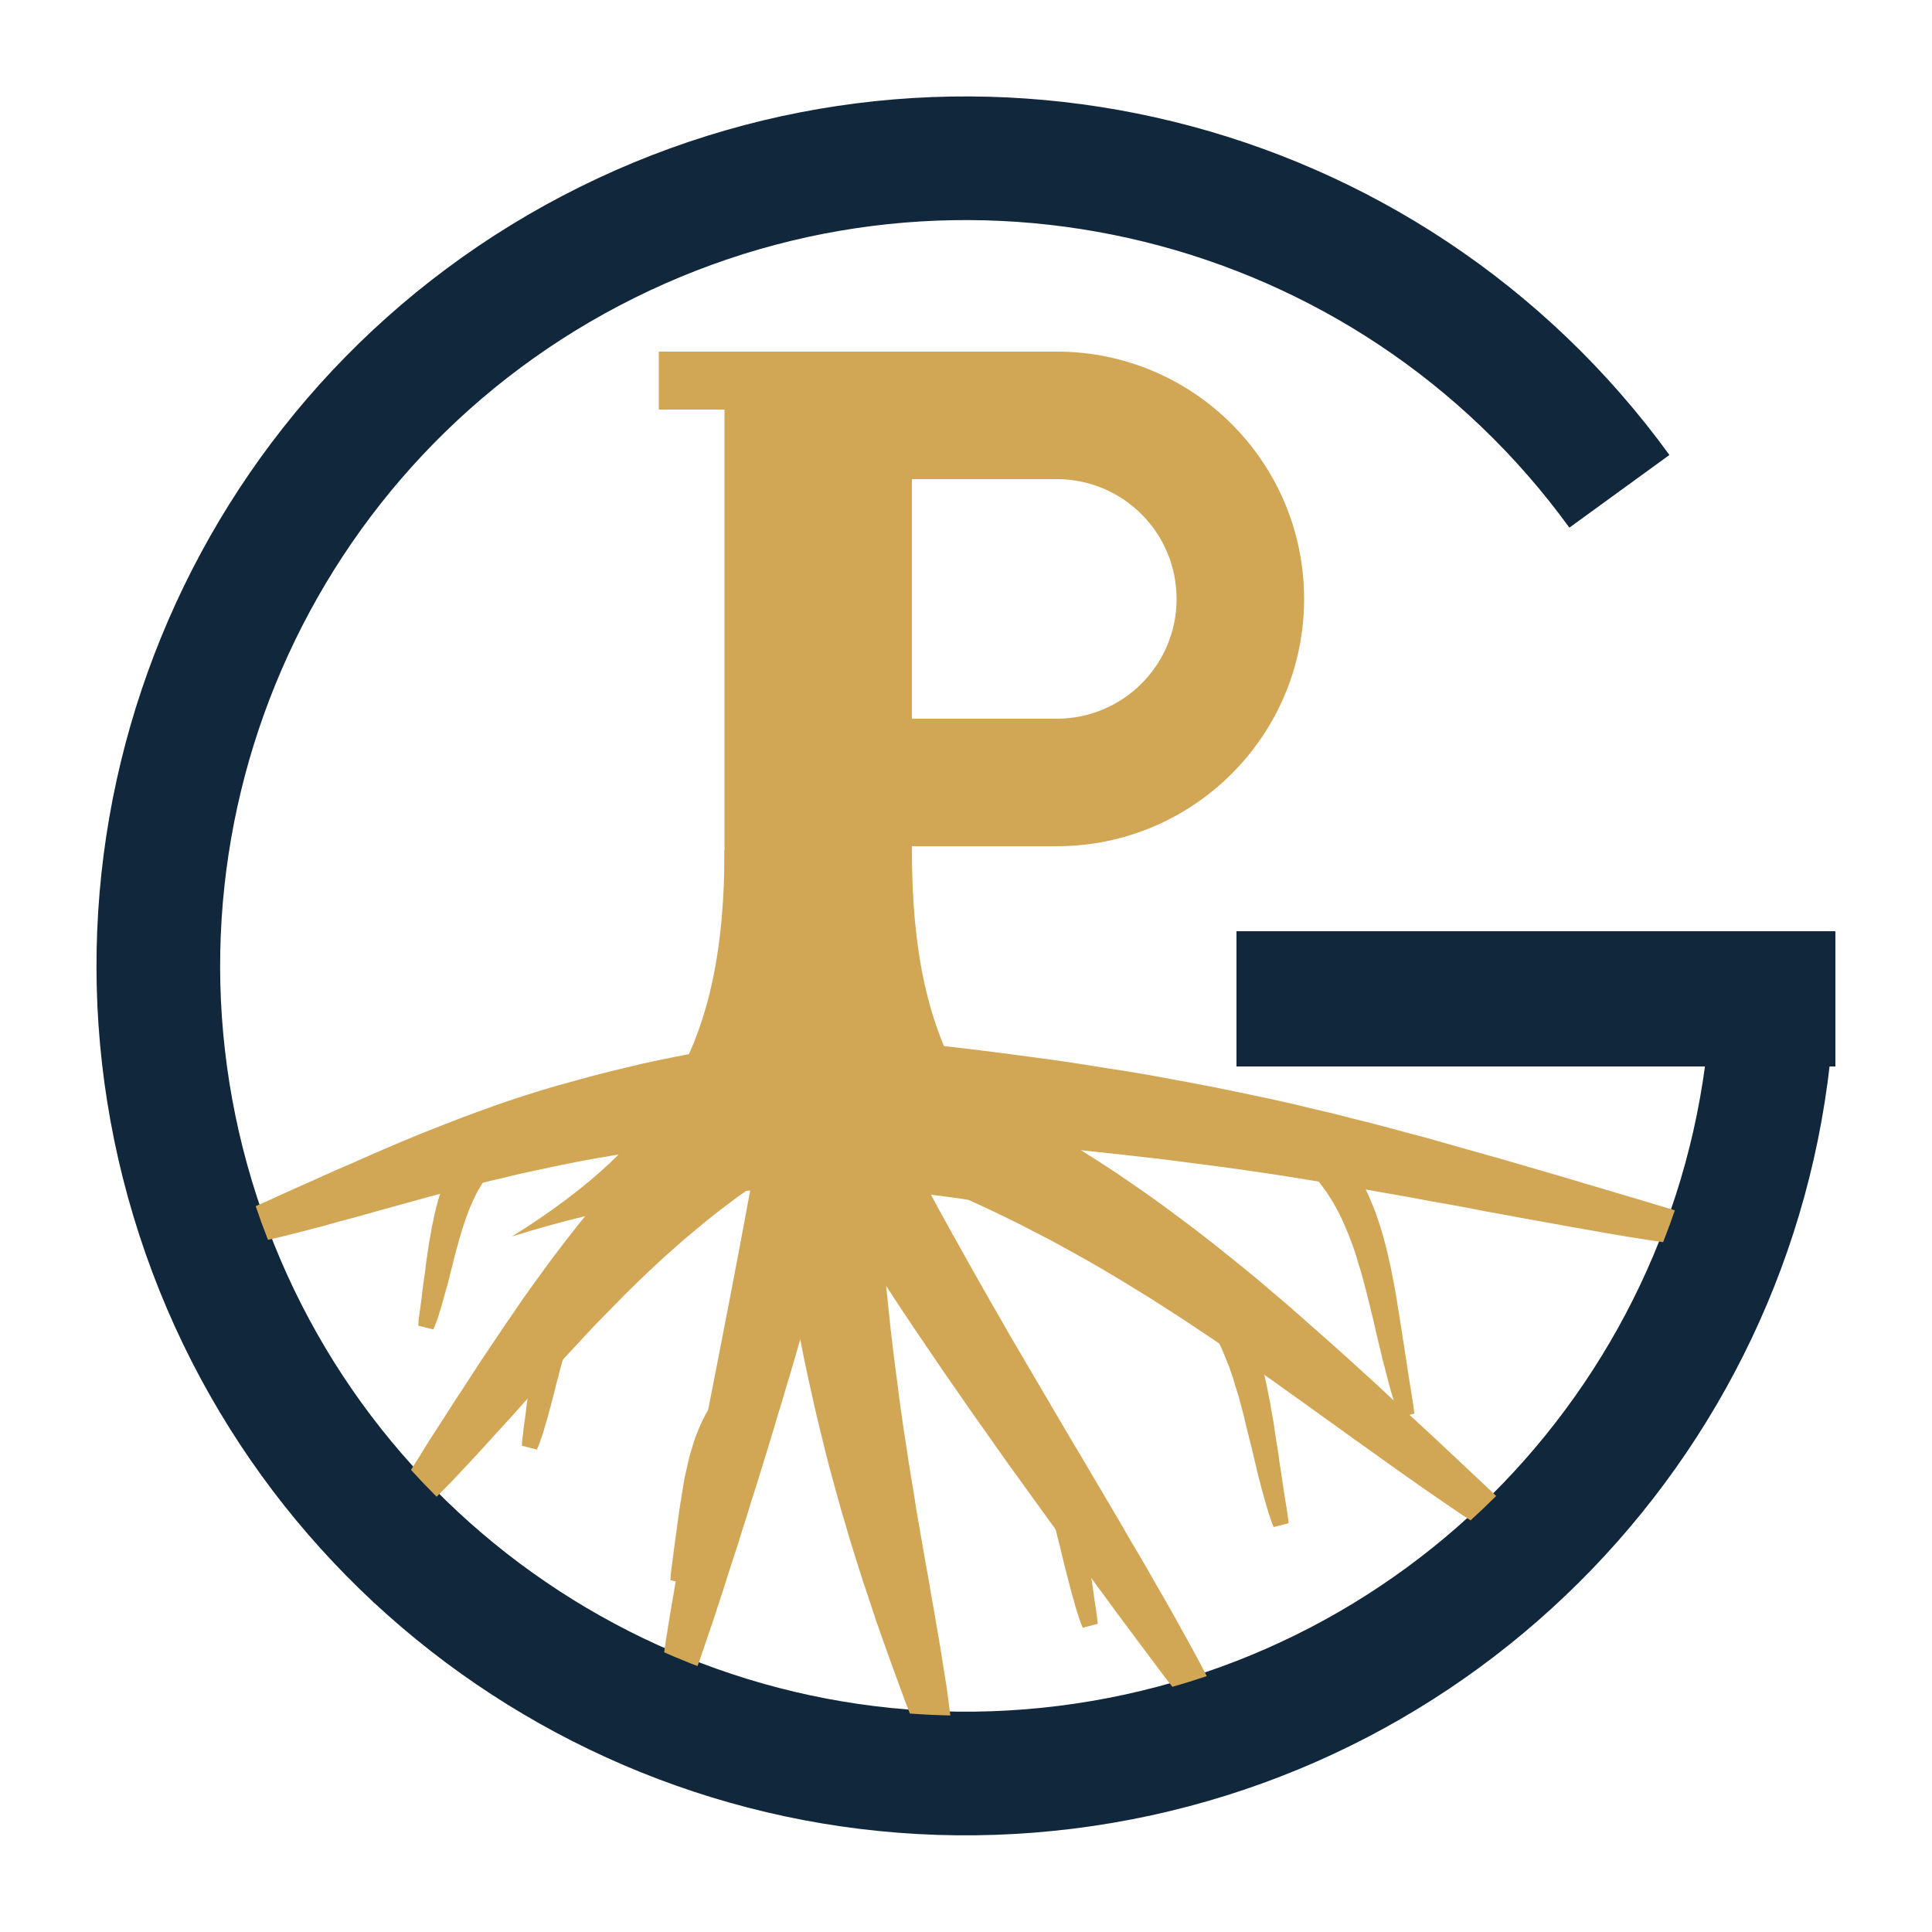
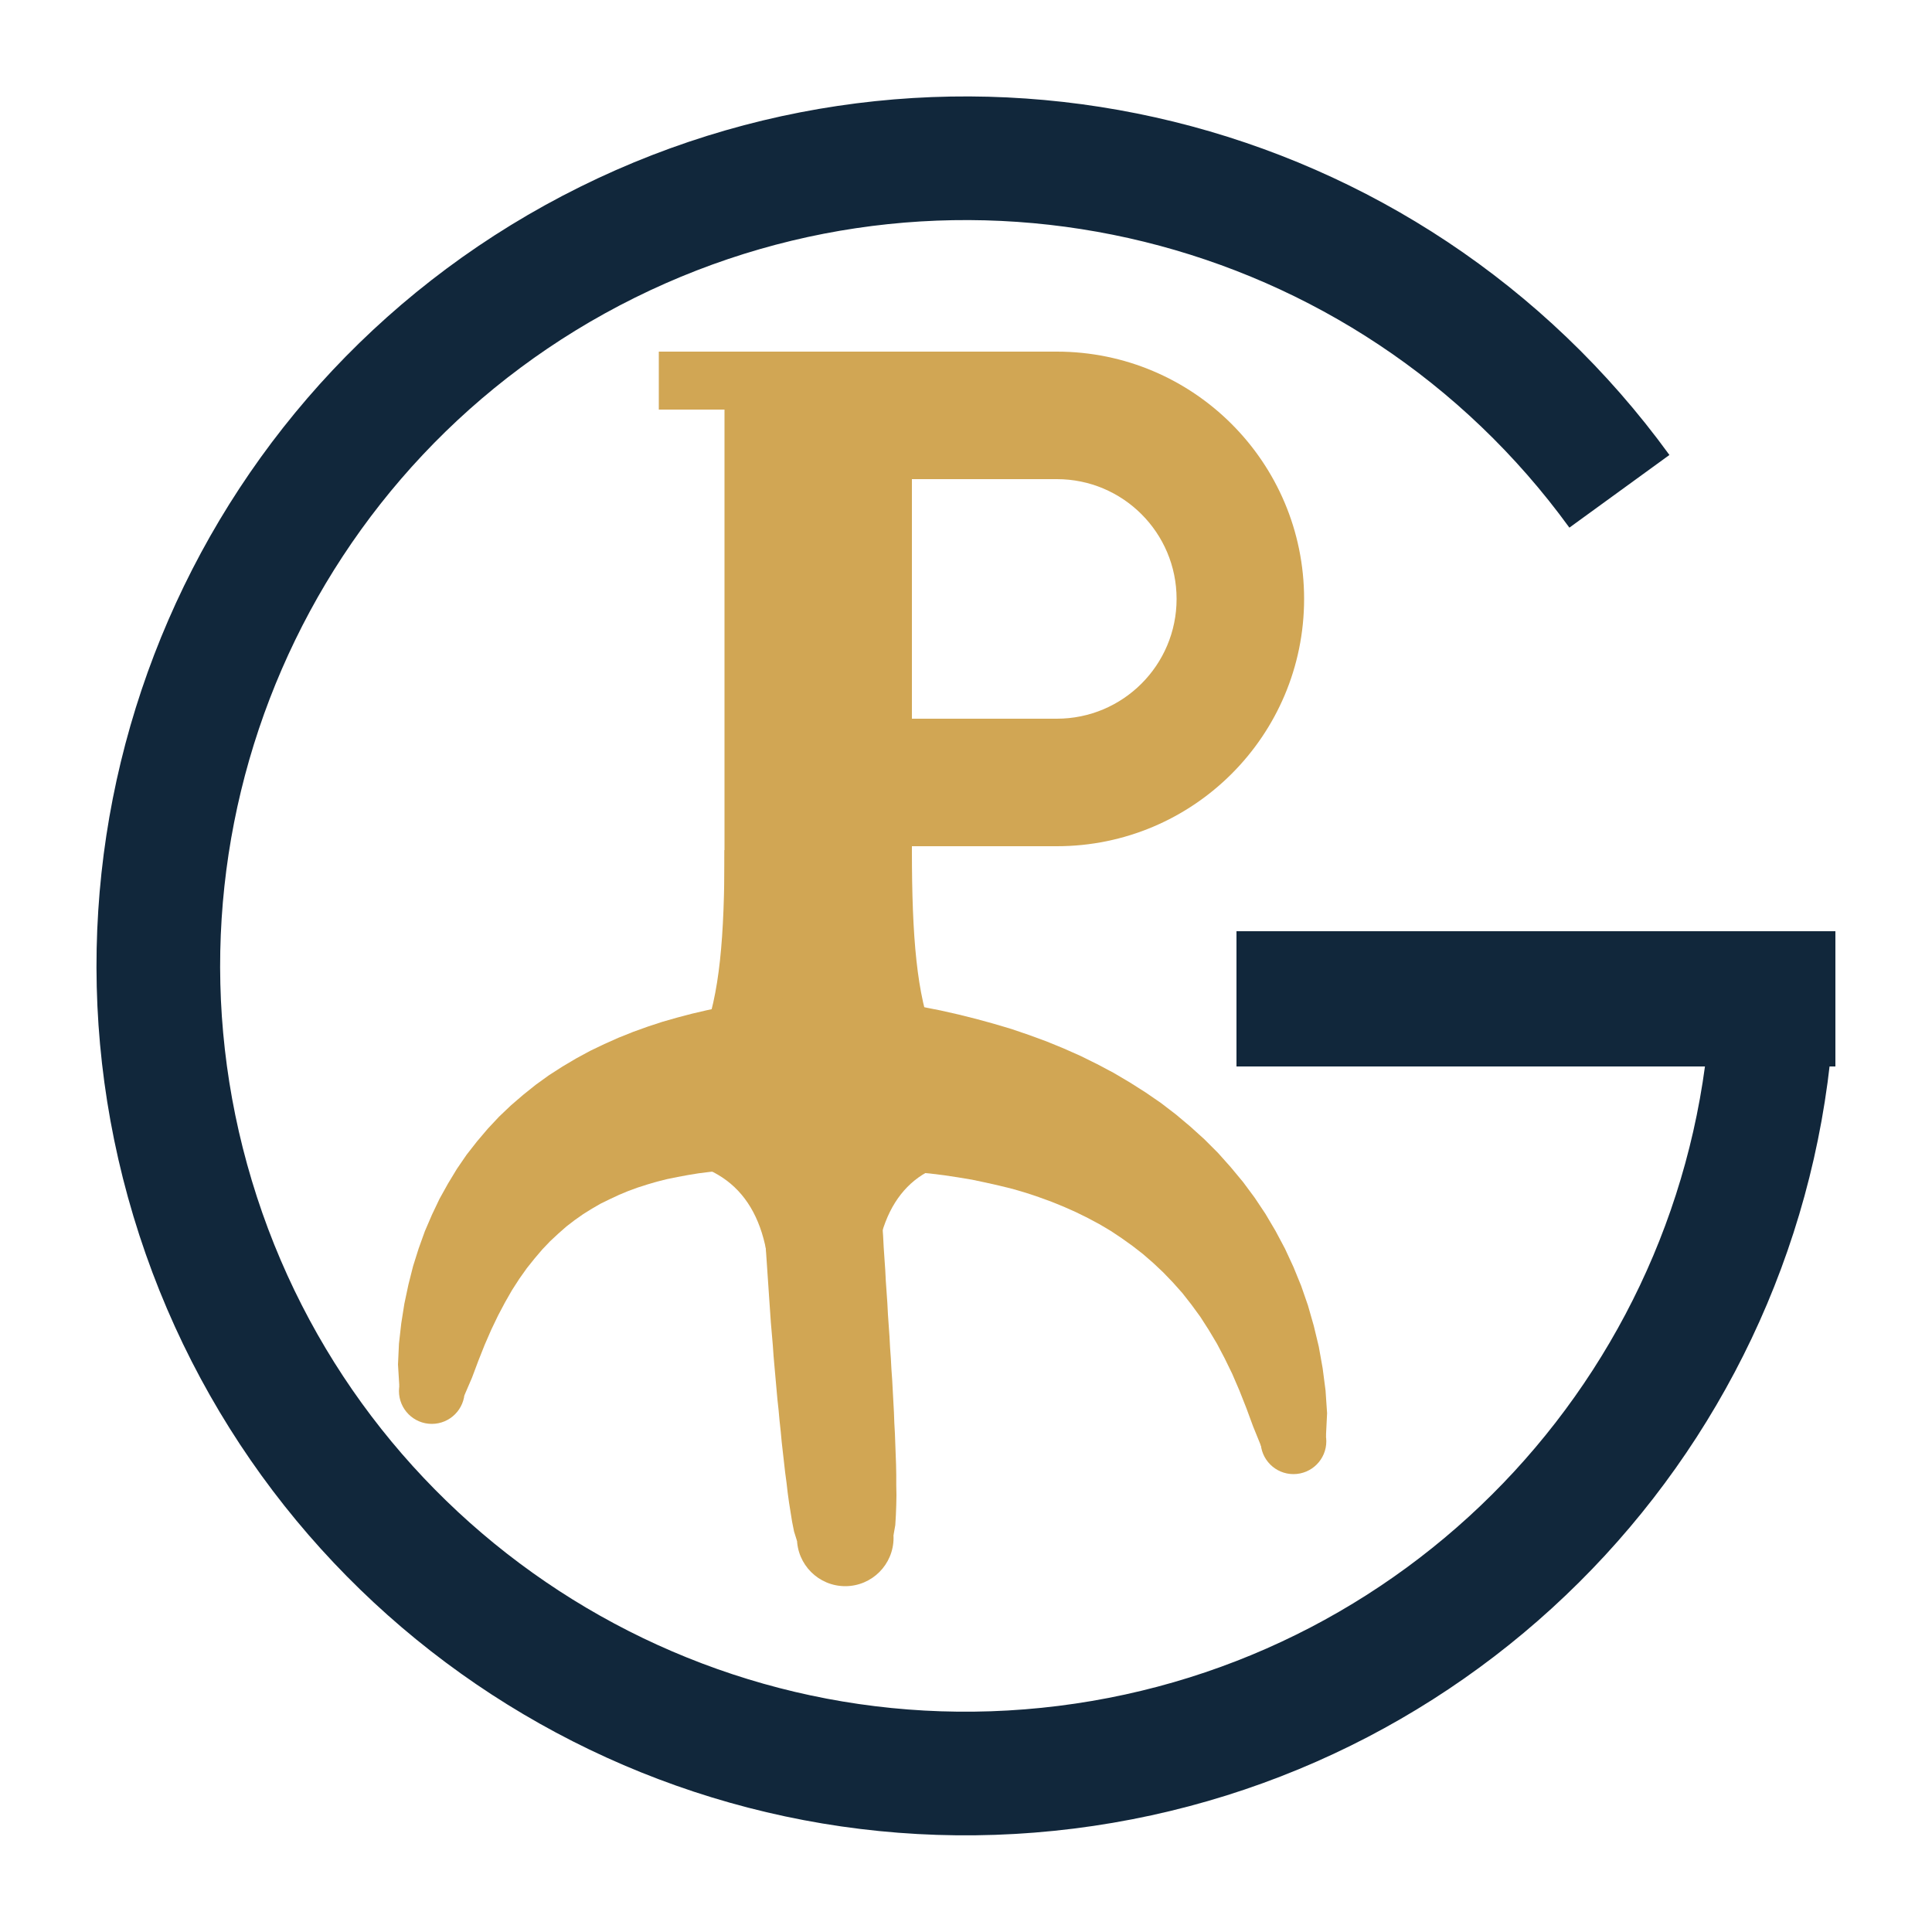
<svg xmlns="http://www.w3.org/2000/svg" viewBox="0 0 1000 1000">
  <defs>
    <clipPath id="ina">
      <circle cx="500" cy="500" r="388.0" />
    </clipPath>
  </defs>
  <g transform="translate(0,0) scale(1.0)">
    <path d="M838.2,254.3 A418,418 0 1 0 917.6,518.2" fill="none" stroke="#11273b" stroke-width="64" />
    <rect x="640" y="482" width="310.0" height="70" fill="#11273b" />
    <g fill="#d1a654">
      <path d="M341,182 H547 A128,128 0 0 1 547,438 H472 V530 H375 V212 H341 Z M472,248 H547 A62,62 0 0 1 547,372 H472 Z" fill-rule="evenodd" />
      <g clip-path="url(#ina)">
-         <path d="M375,440 C375,540 345,590 265,640 Q423.5,590 582,640 C502,590 472,540 472,440 Z" />
-         <path d="M420.8,535.1 L409.6,536.7 L398.7,538.3 L388.2,540.0 L378.1,541.7 L368.3,543.4 L358.8,545.2 L349.5,547.0 L340.6,548.8 L331.9,550.7 L323.5,552.7 L315.3,554.7 L307.4,556.7 L299.7,558.8 L292.1,560.9 L284.7,563.0 L277.5,565.2 L270.5,567.4 L263.6,569.7 L256.8,572.0 L250.2,574.4 L243.6,576.8 L237.2,579.2 L230.8,581.7 L224.4,584.2 L218.1,586.7 L211.8,589.3 L205.6,591.9 L199.3,594.6 L193.0,597.3 L186.7,600.1 L180.3,602.9 L173.8,605.7 L167.3,608.6 L160.7,611.6 L153.9,614.6 L147.0,617.7 L140.0,620.9 L132.8,624.1 L125.5,627.6 L118.1,631.5 L122.6,644.8 L130.9,643.5 L138.9,641.7 L146.6,639.9 L154.1,638.0 L161.5,636.1 L168.7,634.2 L175.7,632.2 L182.6,630.4 L189.4,628.5 L196.1,626.6 L202.7,624.8 L209.2,623.0 L215.7,621.2 L222.2,619.4 L228.6,617.7 L235.0,616.0 L241.4,614.4 L247.8,612.7 L254.2,611.1 L260.7,609.6 L267.3,608.0 L273.9,606.5 L280.7,605.1 L287.5,603.6 L294.5,602.2 L301.6,600.8 L308.9,599.5 L316.4,598.2 L324.1,596.9 L332.0,595.7 L340.1,594.4 L348.5,593.2 L357.1,592.1 L366.0,591.0 L375.2,589.9 L384.7,588.8 L394.6,587.8 L404.8,586.8 L415.3,585.8 L426.2,584.9Z" />
-         <path d="M249.2,584.2 L247.1,586.0 L245.1,588.0 L243.2,590.0 L241.4,592.0 L239.8,594.1 L238.2,596.3 L236.7,598.5 L235.3,600.7 L234.1,603.0 L232.9,605.3 L231.7,607.7 L230.7,610.0 L229.7,612.5 L228.8,614.9 L228.0,617.3 L227.2,619.8 L226.5,622.3 L225.8,624.9 L225.2,627.4 L224.6,630.0 L224.1,632.6 L223.5,635.2 L223.1,637.8 L222.6,640.5 L222.1,643.2 L221.7,645.9 L221.3,648.6 L220.9,651.4 L220.5,654.1 L220.2,656.9 L219.8,659.8 L219.4,662.6 L219.0,665.4 L218.6,668.3 L218.3,671.2 L217.9,674.2 L217.5,677.1 L217.1,680.1 L216.7,683.1 L216.5,686.2 L224.3,688.1 L225.5,685.2 L226.6,682.3 L227.5,679.3 L228.4,676.4 L229.2,673.5 L230.0,670.6 L230.8,667.8 L231.6,665.0 L232.3,662.2 L233.0,659.4 L233.7,656.7 L234.4,654.0 L235.0,651.4 L235.7,648.8 L236.4,646.2 L237.1,643.7 L237.8,641.2 L238.5,638.8 L239.2,636.4 L240.0,634.1 L240.7,631.8 L241.5,629.6 L242.3,627.5 L243.1,625.4 L244.0,623.3 L244.9,621.3 L245.8,619.4 L246.7,617.5 L247.7,615.7 L248.8,614.0 L249.8,612.3 L250.9,610.7 L252.1,609.2 L253.3,607.7 L254.6,606.2 L255.9,604.8 L257.2,603.5 L258.7,602.2 L260.1,601.0 L261.7,599.8Z" />
-         <path d="M409.1,534.8 L401.7,539.6 L394.5,544.4 L387.5,549.3 L380.7,554.3 L374.1,559.3 L367.7,564.4 L361.4,569.6 L355.3,574.8 L349.4,580.1 L343.6,585.4 L338.0,590.8 L332.6,596.3 L327.2,601.8 L322.0,607.4 L316.9,613.1 L311.9,618.8 L307.0,624.5 L302.2,630.3 L297.5,636.2 L292.8,642.2 L288.3,648.1 L283.7,654.2 L279.3,660.3 L274.8,666.5 L270.4,672.7 L266.1,679.0 L261.7,685.4 L257.4,691.8 L253.0,698.3 L248.6,704.9 L244.3,711.5 L239.9,718.3 L235.4,725.1 L231.0,732.0 L226.5,739.0 L221.9,746.1 L217.4,753.4 L212.8,760.7 L208.2,768.3 L203.9,776.3 L214.9,785.0 L221.7,779.0 L228.0,772.7 L234.1,766.5 L240.0,760.2 L245.8,754.0 L251.5,747.8 L257.0,741.7 L262.5,735.7 L267.9,729.7 L273.2,723.8 L278.4,718.0 L283.6,712.3 L288.7,706.7 L293.8,701.1 L298.9,695.6 L303.9,690.2 L308.9,684.9 L314.0,679.7 L319.0,674.6 L324.0,669.5 L329.0,664.6 L334.1,659.7 L339.2,654.9 L344.3,650.2 L349.5,645.6 L354.7,641.0 L360.0,636.6 L365.3,632.2 L370.7,627.9 L376.2,623.7 L381.8,619.5 L387.5,615.5 L393.3,611.4 L399.3,607.5 L405.3,603.6 L411.5,599.8 L417.9,596.1 L424.4,592.4 L431.1,588.7 L437.9,585.2Z" />
-         <path d="M302.2,648.0 L300.1,649.9 L298.1,651.8 L296.3,653.8 L294.5,655.8 L292.9,657.9 L291.3,660.0 L289.9,662.1 L288.5,664.4 L287.3,666.6 L286.1,668.9 L285.0,671.2 L284.0,673.5 L283.0,675.9 L282.1,678.3 L281.3,680.7 L280.6,683.1 L279.8,685.6 L279.2,688.1 L278.6,690.6 L278.0,693.1 L277.4,695.7 L276.9,698.3 L276.5,700.9 L276.0,703.5 L275.6,706.1 L275.2,708.8 L274.8,711.4 L274.4,714.2 L274.0,716.9 L273.6,719.6 L273.3,722.4 L272.9,725.2 L272.5,728.0 L272.2,730.8 L271.8,733.7 L271.4,736.5 L271.0,739.4 L270.7,742.4 L270.3,745.3 L270.1,748.3 L277.9,750.3 L279.1,747.4 L280.1,744.5 L281.1,741.7 L281.9,738.8 L282.8,735.9 L283.6,733.1 L284.3,730.3 L285.1,727.6 L285.8,724.8 L286.5,722.1 L287.2,719.4 L287.8,716.8 L288.5,714.2 L289.2,711.7 L289.8,709.1 L290.5,706.7 L291.2,704.2 L291.9,701.9 L292.6,699.5 L293.3,697.3 L294.1,695.0 L294.8,692.9 L295.6,690.7 L296.5,688.7 L297.3,686.7 L298.2,684.7 L299.1,682.8 L300.0,681.0 L301.0,679.3 L302.0,677.6 L303.0,675.9 L304.1,674.3 L305.3,672.8 L306.4,671.3 L307.7,669.9 L309.0,668.6 L310.3,667.3 L311.7,666.0 L313.1,664.8 L314.7,663.6Z" />
-         <path d="M399.0,555.0 L397.5,563.7 L396.1,572.3 L394.6,580.8 L393.1,589.2 L391.6,597.5 L390.1,605.8 L388.7,614.0 L387.2,622.1 L385.7,630.2 L384.2,638.2 L382.7,646.2 L381.2,654.1 L379.7,662.0 L378.2,669.8 L376.7,677.6 L375.2,685.3 L373.7,693.1 L372.2,700.8 L370.7,708.5 L369.2,716.1 L367.7,723.8 L366.2,731.5 L364.7,739.1 L363.3,746.8 L361.8,754.4 L360.3,762.1 L358.8,769.8 L357.3,777.4 L355.9,785.2 L354.4,792.9 L353.0,800.7 L351.6,808.5 L350.1,816.3 L348.8,824.2 L347.4,832.2 L346.1,840.1 L344.8,848.2 L343.6,856.3 L342.5,864.5 L341.9,872.9 L355.5,876.2 L358.8,868.5 L361.6,860.8 L364.3,853.0 L366.9,845.3 L369.5,837.7 L372.0,830.0 L374.5,822.4 L376.9,814.8 L379.3,807.3 L381.8,799.8 L384.1,792.3 L386.5,784.8 L388.8,777.3 L391.2,769.8 L393.5,762.4 L395.8,754.9 L398.1,747.4 L400.4,739.9 L402.6,732.4 L404.9,724.9 L407.1,717.4 L409.4,709.8 L411.6,702.3 L413.8,694.6 L416.0,687.0 L418.2,679.3 L420.4,671.5 L422.6,663.7 L424.7,655.9 L426.9,648.0 L429.0,640.0 L431.2,632.0 L433.3,623.9 L435.4,615.7 L437.6,607.5 L439.7,599.2 L441.8,590.7 L443.8,582.2 L445.9,573.7 L448.0,565.0Z" />
-         <path d="M380.8,712.7 L378.6,714.7 L376.6,716.6 L374.7,718.7 L372.8,720.8 L371.1,723.0 L369.5,725.2 L368.0,727.4 L366.6,729.7 L365.2,732.1 L364.0,734.5 L362.8,736.9 L361.8,739.3 L360.8,741.8 L359.8,744.3 L359.0,746.8 L358.2,749.4 L357.4,752.0 L356.7,754.6 L356.1,757.2 L355.5,759.9 L354.9,762.5 L354.3,765.2 L353.8,768.0 L353.4,770.7 L352.9,773.5 L352.5,776.3 L352.0,779.1 L351.6,781.9 L351.2,784.8 L350.8,787.7 L350.4,790.6 L350.0,793.5 L349.6,796.5 L349.2,799.4 L348.8,802.4 L348.4,805.5 L348.0,808.5 L347.6,811.6 L347.2,814.7 L347.0,817.9 L354.7,819.8 L356.0,816.8 L357.1,813.8 L358.0,810.7 L358.9,807.7 L359.8,804.7 L360.6,801.8 L361.4,798.8 L362.2,795.9 L362.9,793.0 L363.6,790.2 L364.4,787.4 L365.1,784.6 L365.8,781.9 L366.5,779.2 L367.2,776.5 L367.9,773.9 L368.6,771.4 L369.3,768.9 L370.0,766.4 L370.8,764.0 L371.6,761.6 L372.4,759.3 L373.2,757.1 L374.1,754.9 L375.0,752.8 L375.9,750.7 L376.8,748.8 L377.8,746.8 L378.8,745.0 L379.9,743.1 L381.0,741.4 L382.2,739.7 L383.4,738.1 L384.6,736.5 L385.9,735.0 L387.3,733.6 L388.7,732.2 L390.1,730.9 L391.7,729.6 L393.3,728.3Z" />
-         <path d="M395.6,561.9 L396.8,574.5 L398.1,586.9 L399.5,598.9 L400.9,610.7 L402.4,622.2 L404.0,633.4 L405.6,644.3 L407.3,655.0 L409.1,665.4 L410.8,675.6 L412.7,685.6 L414.6,695.3 L416.5,704.8 L418.5,714.1 L420.5,723.1 L422.5,732.0 L424.6,740.7 L426.7,749.2 L428.8,757.6 L431.0,765.7 L433.2,773.7 L435.4,781.6 L437.7,789.3 L439.9,796.9 L442.2,804.3 L444.5,811.6 L446.8,818.8 L449.2,825.9 L451.5,832.9 L453.8,839.8 L456.2,846.6 L458.6,853.4 L461.0,860.1 L463.4,866.7 L465.8,873.2 L468.2,879.8 L470.7,886.3 L473.3,892.7 L475.9,899.1 L479.1,905.4 L492.7,902.1 L492.6,895.0 L491.9,888.0 L491.0,881.1 L490.1,874.1 L489.0,867.2 L487.9,860.3 L486.8,853.3 L485.6,846.3 L484.4,839.3 L483.2,832.2 L481.9,825.1 L480.7,817.9 L479.4,810.7 L478.1,803.4 L476.8,795.9 L475.5,788.4 L474.2,780.8 L473.0,773.1 L471.7,765.3 L470.4,757.3 L469.2,749.2 L467.9,741.0 L466.7,732.6 L465.5,724.0 L464.4,715.3 L463.2,706.4 L462.1,697.3 L461.0,688.0 L460.0,678.5 L459.0,668.8 L458.0,658.9 L457.1,648.7 L456.2,638.3 L455.4,627.7 L454.6,616.8 L453.8,605.6 L453.2,594.2 L452.5,582.5 L451.9,570.4 L451.4,558.1Z" />
-         <path d="M401.4,571.7 L406.5,580.6 L411.6,589.5 L416.7,598.2 L421.9,606.8 L427.0,615.4 L432.2,623.8 L437.4,632.2 L442.6,640.5 L447.8,648.7 L453.0,656.9 L458.3,665.0 L463.5,673.0 L468.8,681.0 L474.1,688.9 L479.4,696.7 L484.7,704.5 L490.0,712.3 L495.4,720.0 L500.7,727.7 L506.1,735.4 L511.5,743.0 L516.9,750.7 L522.3,758.3 L527.8,765.9 L533.2,773.4 L538.7,781.0 L544.2,788.6 L549.7,796.2 L555.2,803.7 L560.8,811.3 L566.4,818.9 L572.0,826.5 L577.6,834.2 L583.3,841.8 L589.0,849.5 L594.8,857.2 L600.6,865.0 L606.5,872.7 L612.5,880.4 L618.9,888.0 L630.8,880.5 L626.6,871.4 L622.1,862.7 L617.5,854.1 L612.8,845.6 L608.1,837.1 L603.4,828.8 L598.6,820.5 L593.9,812.2 L589.1,804.0 L584.3,795.9 L579.6,787.7 L574.8,779.6 L570.1,771.6 L565.3,763.5 L560.6,755.5 L555.8,747.5 L551.1,739.5 L546.4,731.5 L541.7,723.5 L537.0,715.5 L532.3,707.5 L527.6,699.5 L522.9,691.5 L518.3,683.4 L513.6,675.3 L509.0,667.2 L504.4,659.1 L499.8,650.9 L495.2,642.7 L490.6,634.4 L486.0,626.1 L481.5,617.7 L477.0,609.3 L472.4,600.8 L467.9,592.3 L463.4,583.6 L458.9,574.9 L454.5,566.1 L450.0,557.3 L445.6,548.3Z" />
-         <path d="M515.3,733.3 L517.2,734.8 L519.1,736.4 L520.9,738.0 L522.6,739.7 L524.2,741.5 L525.8,743.3 L527.3,745.2 L528.7,747.2 L530.1,749.2 L531.4,751.4 L532.7,753.5 L533.9,755.8 L535.1,758.1 L536.2,760.5 L537.3,763.0 L538.3,765.5 L539.3,768.2 L540.3,770.8 L541.2,773.6 L542.1,776.4 L543.0,779.2 L543.8,782.2 L544.7,785.1 L545.5,788.2 L546.3,791.3 L547.1,794.4 L547.9,797.6 L548.7,800.8 L549.5,804.1 L550.3,807.4 L551.1,810.8 L552.0,814.2 L552.9,817.6 L553.8,821.1 L554.7,824.6 L555.7,828.1 L556.7,831.7 L557.8,835.3 L559.0,838.9 L560.4,842.5 L568.2,840.5 L567.8,836.8 L567.3,833.1 L566.7,829.5 L566.2,825.9 L565.7,822.3 L565.2,818.8 L564.6,815.3 L564.1,811.8 L563.6,808.4 L563.2,804.9 L562.7,801.5 L562.1,798.2 L561.6,794.8 L561.1,791.5 L560.6,788.2 L560.0,785.0 L559.4,781.7 L558.8,778.5 L558.1,775.4 L557.4,772.2 L556.7,769.1 L555.9,766.1 L555.1,763.0 L554.2,760.0 L553.2,757.0 L552.2,754.1 L551.1,751.2 L549.9,748.3 L548.7,745.5 L547.3,742.7 L545.9,739.9 L544.3,737.2 L542.7,734.6 L540.9,732.0 L539.0,729.4 L537.0,726.9 L534.9,724.5 L532.7,722.1 L530.3,719.9 L527.8,717.7Z" />
-         <path d="M413.7,587.3 L425.3,591.2 L436.7,595.1 L447.7,599.1 L458.4,603.1 L468.9,607.2 L479.1,611.4 L489.1,615.6 L498.8,619.9 L508.4,624.3 L517.7,628.7 L526.9,633.2 L535.8,637.8 L544.7,642.4 L553.4,647.2 L561.9,651.9 L570.4,656.8 L578.8,661.8 L587.0,666.8 L595.3,671.9 L603.4,677.1 L611.5,682.3 L619.6,687.7 L627.7,693.1 L635.8,698.6 L643.9,704.2 L652.0,709.9 L660.1,715.6 L668.3,721.5 L676.6,727.4 L684.9,733.4 L693.4,739.5 L701.9,745.6 L710.6,751.8 L719.4,758.1 L728.3,764.4 L737.4,770.8 L746.7,777.2 L756.2,783.7 L766.0,790.1 L776.3,796.1 L785.0,785.1 L776.7,776.5 L768.3,768.5 L760.0,760.7 L751.8,753.0 L743.7,745.4 L735.7,738.0 L727.8,730.7 L719.9,723.5 L712.2,716.3 L704.5,709.3 L696.8,702.3 L689.2,695.5 L681.5,688.7 L673.9,682.0 L666.3,675.3 L658.6,668.8 L651.0,662.3 L643.2,655.9 L635.4,649.6 L627.5,643.3 L619.5,637.1 L611.4,631.0 L603.2,624.9 L594.9,618.9 L586.4,613.0 L577.8,607.1 L568.9,601.3 L559.9,595.6 L550.8,590.0 L541.4,584.4 L531.7,578.9 L521.9,573.5 L511.8,568.1 L501.4,562.8 L490.8,557.6 L479.9,552.5 L468.7,547.4 L457.2,542.5 L445.4,537.5 L433.3,532.7Z" />
-         <path d="M609.2,668.0 L611.4,669.7 L613.5,671.5 L615.6,673.4 L617.5,675.3 L619.3,677.3 L621.1,679.4 L622.8,681.6 L624.4,683.8 L625.9,686.1 L627.4,688.5 L628.8,691.0 L630.2,693.5 L631.5,696.2 L632.7,698.9 L633.9,701.7 L635.0,704.5 L636.2,707.4 L637.2,710.4 L638.3,713.5 L639.2,716.7 L640.2,719.9 L641.2,723.1 L642.1,726.5 L643.0,729.8 L643.9,733.3 L644.7,736.8 L645.6,740.4 L646.5,744.0 L647.4,747.6 L648.3,751.3 L649.2,755.1 L650.1,758.9 L651.0,762.7 L652.0,766.6 L653.0,770.5 L654.1,774.4 L655.2,778.4 L656.4,782.4 L657.7,786.4 L659.2,790.4 L667.0,788.4 L666.5,784.3 L665.9,780.2 L665.2,776.2 L664.6,772.2 L664.0,768.2 L663.4,764.3 L662.8,760.4 L662.2,756.5 L661.7,752.6 L661.1,748.8 L660.5,745.1 L659.9,741.3 L659.4,737.6 L658.8,733.9 L658.1,730.3 L657.5,726.6 L656.8,723.1 L656.1,719.5 L655.4,716.0 L654.6,712.5 L653.8,709.1 L652.9,705.7 L651.9,702.3 L650.9,699.0 L649.9,695.7 L648.7,692.4 L647.5,689.2 L646.2,686.1 L644.8,682.9 L643.3,679.9 L641.7,676.8 L640.0,673.8 L638.1,670.9 L636.2,668.1 L634.1,665.3 L631.9,662.5 L629.6,659.9 L627.1,657.3 L624.5,654.8 L621.7,652.4Z" />
-         <path d="M421.7,584.9 L438.2,585.9 L454.2,586.9 L469.7,587.9 L484.6,588.9 L499.1,590.0 L513.0,591.1 L526.6,592.3 L539.7,593.4 L552.4,594.6 L564.7,595.9 L576.7,597.2 L588.4,598.5 L599.8,599.8 L610.8,601.2 L621.7,602.6 L632.3,604.0 L642.6,605.4 L652.8,606.9 L662.9,608.4 L672.8,610.0 L682.6,611.6 L692.3,613.2 L701.9,614.8 L711.5,616.5 L721.1,618.2 L730.7,619.9 L740.3,621.7 L750.0,623.4 L759.7,625.2 L769.5,627.1 L779.5,628.9 L789.6,630.8 L799.8,632.6 L810.2,634.5 L820.9,636.4 L831.7,638.3 L842.9,640.2 L854.3,642.0 L866.0,643.7 L878.1,645.0 L881.2,631.3 L869.7,627.3 L858.4,623.9 L847.4,620.6 L836.6,617.4 L826.1,614.3 L815.7,611.2 L805.6,608.2 L795.6,605.3 L785.7,602.4 L776.0,599.6 L766.4,596.9 L756.8,594.2 L747.3,591.5 L737.8,588.8 L728.3,586.3 L718.7,583.7 L709.2,581.2 L699.5,578.8 L689.8,576.3 L679.9,574.0 L670.0,571.6 L659.8,569.3 L649.5,567.1 L639.0,564.9 L628.2,562.7 L617.3,560.6 L606.0,558.5 L594.5,556.4 L582.6,554.4 L570.4,552.5 L557.9,550.5 L544.9,548.6 L531.6,546.8 L517.9,545.0 L503.7,543.2 L489.0,541.5 L473.9,539.8 L458.2,538.2 L442.1,536.6 L425.3,535.1Z" />
-         <path d="M670.1,599.8 L672.6,601.7 L674.9,603.7 L677.1,605.8 L679.2,607.9 L681.2,610.1 L683.2,612.4 L685.0,614.8 L686.8,617.3 L688.4,619.8 L690.1,622.5 L691.6,625.2 L693.1,628.0 L694.5,630.9 L695.8,633.8 L697.1,636.9 L698.4,640.0 L699.6,643.2 L700.8,646.5 L701.9,649.8 L702.9,653.3 L704.0,656.8 L705.0,660.3 L706.0,664.0 L707.0,667.7 L707.9,671.4 L708.9,675.3 L709.8,679.1 L710.8,683.1 L711.7,687.1 L712.6,691.1 L713.6,695.2 L714.6,699.3 L715.6,703.5 L716.7,707.7 L717.8,712.0 L718.9,716.3 L720.1,720.6 L721.4,724.9 L722.7,729.3 L724.3,733.6 L732.1,731.7 L731.5,727.2 L730.8,722.7 L730.1,718.4 L729.4,714.0 L728.7,709.7 L728.1,705.4 L727.4,701.2 L726.8,696.9 L726.1,692.8 L725.5,688.6 L724.8,684.5 L724.2,680.4 L723.5,676.4 L722.9,672.4 L722.2,668.4 L721.5,664.5 L720.7,660.6 L720.0,656.7 L719.1,652.9 L718.3,649.2 L717.4,645.4 L716.4,641.7 L715.4,638.1 L714.3,634.5 L713.1,630.9 L711.9,627.4 L710.5,623.9 L709.1,620.5 L707.6,617.1 L706.0,613.8 L704.2,610.5 L702.4,607.3 L700.4,604.2 L698.3,601.1 L696.0,598.1 L693.6,595.1 L691.1,592.3 L688.4,589.5 L685.6,586.8 L682.6,584.2Z" />
+         <path d="M375,440 C375,530 365,560 315,585 L532,585 C482,560 472,530 472,440 Z" />
+         <path d="M433.5,514.0 L426.2,514.5 L418.8,515.1 L411.4,515.8 L403.9,516.6 L396.3,517.5 L388.7,518.6 L381.1,519.8 L373.4,521.3 L365.8,522.9 L358.1,524.7 L350.5,526.7 L342.8,528.9 L335.2,531.4 L327.7,534.1 L320.2,537.1 L312.8,540.4 L305.5,543.9 L298.3,547.8 L291.2,552.0 L284.2,556.5 L277.4,561.4 L270.9,566.6 L264.5,572.1 L258.3,578.0 L252.5,584.2 L246.9,590.8 L241.5,597.7 L236.5,605.0 L231.9,612.6 L227.5,620.5 L223.6,628.7 L219.9,637.3 L216.7,646.2 L213.8,655.4 L211.4,664.9 L209.3,674.8 L207.7,684.9 L206.5,695.5 L206.0,706.3 L206.7,717.6 L240.3,722.4 L244.3,713.1 L247.6,704.3 L250.9,696.0 L254.3,688.2 L257.8,680.9 L261.4,674.1 L265.0,667.8 L268.8,661.9 L272.7,656.4 L276.7,651.4 L280.7,646.7 L284.8,642.4 L289.0,638.5 L293.2,634.8 L297.5,631.5 L301.9,628.4 L306.4,625.6 L310.9,623.0 L315.6,620.7 L320.3,618.5 L325.1,616.5 L330.0,614.7 L335.0,613.1 L340.1,611.6 L345.3,610.3 L350.7,609.2 L356.1,608.2 L361.6,607.3 L367.2,606.6 L372.9,606.0 L378.7,605.5 L384.6,605.1 L390.5,604.9 L396.6,604.8 L402.6,604.8 L408.7,604.8 L414.9,605.0 L421.1,605.3 L427.3,605.6 L433.5,606.0Z" />
+         <path d="M206.5,720.0 a17.0,17.0 0 1 0 34.0,0 a17.0,17.0 0 1 0 -34.0,0Z" />
+         <path d="M413.5,606.0 L421.0,605.6 L428.6,605.4 L436.2,605.2 L443.7,605.2 L451.3,605.4 L458.9,605.6 L466.4,606.1 L473.8,606.7 L481.3,607.4 L488.6,608.3 L495.9,609.4 L503.1,610.6 L510.2,612.1 L517.3,613.7 L524.2,615.4 L531.0,617.4 L537.6,619.6 L544.2,622.0 L550.6,624.6 L556.9,627.4 L563.0,630.4 L569.0,633.6 L574.9,637.1 L580.6,640.9 L586.2,644.9 L591.6,649.1 L596.9,653.7 L602.1,658.6 L607.1,663.8 L612.0,669.3 L616.7,675.3 L621.3,681.6 L625.6,688.3 L629.9,695.5 L633.9,703.1 L637.8,711.1 L641.5,719.7 L645.1,728.8 L648.6,738.3 L652.7,748.4 L686.3,743.6 L686.9,731.5 L686.1,719.7 L684.6,708.2 L682.6,697.0 L680.0,686.2 L677.0,675.7 L673.5,665.6 L669.5,655.8 L665.1,646.3 L660.2,637.1 L655.0,628.3 L649.4,619.9 L643.4,611.8 L637.0,604.1 L630.4,596.7 L623.4,589.7 L616.1,583.1 L608.6,576.8 L600.9,570.9 L592.9,565.4 L584.7,560.2 L576.4,555.3 L567.9,550.8 L559.2,546.5 L550.4,542.6 L541.6,539.0 L532.6,535.7 L523.5,532.6 L514.4,529.9 L505.3,527.4 L496.1,525.1 L486.8,523.0 L477.6,521.2 L468.4,519.6 L459.1,518.2 L449.9,517.0 L440.7,516.0 L431.6,515.2 L422.5,514.5 L413.5,514.0Z" />
+         <path d="M652.5,746.0 a17.0,17.0 0 1 0 34.0,0 a17.0,17.0 0 1 0 -34.0,0Z" />
+         <path d="M393.5,570.8 L393.6,576.9 L393.7,583.0 L393.9,589.1 L394.1,595.2 L394.3,601.2 L394.5,607.3 L394.7,613.4 L395.0,619.4 L395.3,625.4 L395.6,631.5 L395.9,637.5 L396.2,643.4 L396.6,649.4 L397.0,655.3 L397.4,661.2 L397.8,667.1 L398.2,673.0 L398.6,678.8 L399.0,684.6 L399.5,690.4 L400.0,696.2 L400.4,701.9 L400.9,707.6 L401.4,713.2 L401.9,718.8 L402.4,724.4 L403.0,729.9 L403.5,735.4 L404.1,740.9 L404.6,746.3 L405.2,751.6 L405.8,756.9 L406.4,762.2 L407.1,767.4 L407.7,772.6 L408.4,777.7 L409.2,782.7 L410.0,787.7 L411.0,792.7 L412.5,797.5 L462.5,794.5 L463.4,789.4 L463.7,784.3 L463.9,779.1 L464.0,773.9 L463.9,768.7 L463.9,763.4 L463.8,758.1 L463.6,752.7 L463.4,747.3 L463.2,741.9 L462.9,736.5 L462.7,731.0 L462.4,725.5 L462.1,719.9 L461.8,714.3 L461.4,708.7 L461.1,703.1 L460.7,697.5 L460.4,691.8 L460.0,686.1 L459.6,680.4 L459.3,674.6 L458.9,668.8 L458.5,663.1 L458.2,657.3 L457.8,651.5 L457.4,645.6 L457.1,639.8 L456.7,634.0 L456.4,628.1 L456.0,622.2 L455.7,616.4 L455.4,610.5 L455.0,604.6 L454.8,598.7 L454.5,592.8 L454.2,586.9 L453.9,581.0 L453.7,575.1 L453.5,569.2Z" />
+         <path d="M412.5,796.0 a25.0,25.0 0 1 0 50.0,0 a25.0,25.0 0 1 0 -50.0,0Z" />
+         <path d="M343.5,600 Q396.5,604 398.5,665 L423.5,665 L423.5,580 Z" />
+         <path d="M503.5,600 Q454.5,604 452.5,665 L423.5,665 L423.5,580 Z" />
      </g>
    </g>
  </g>
</svg>
